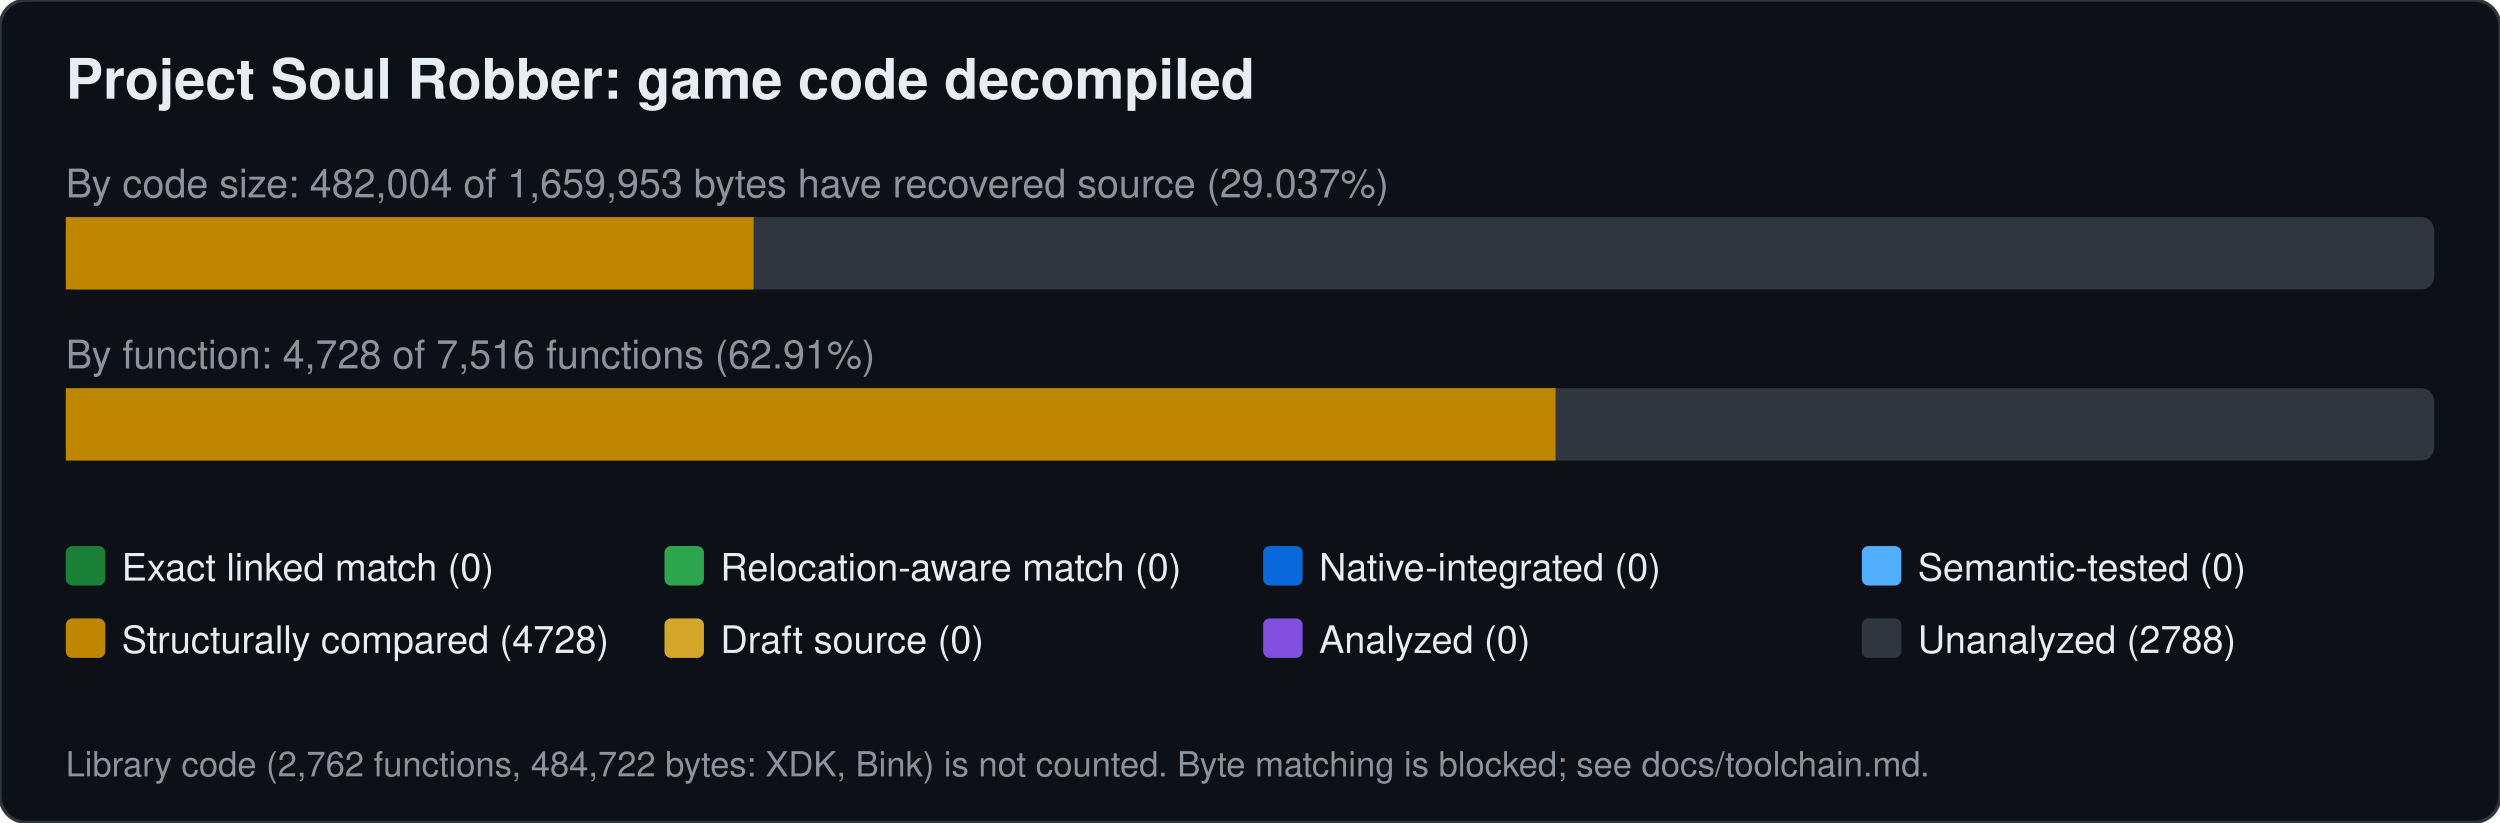
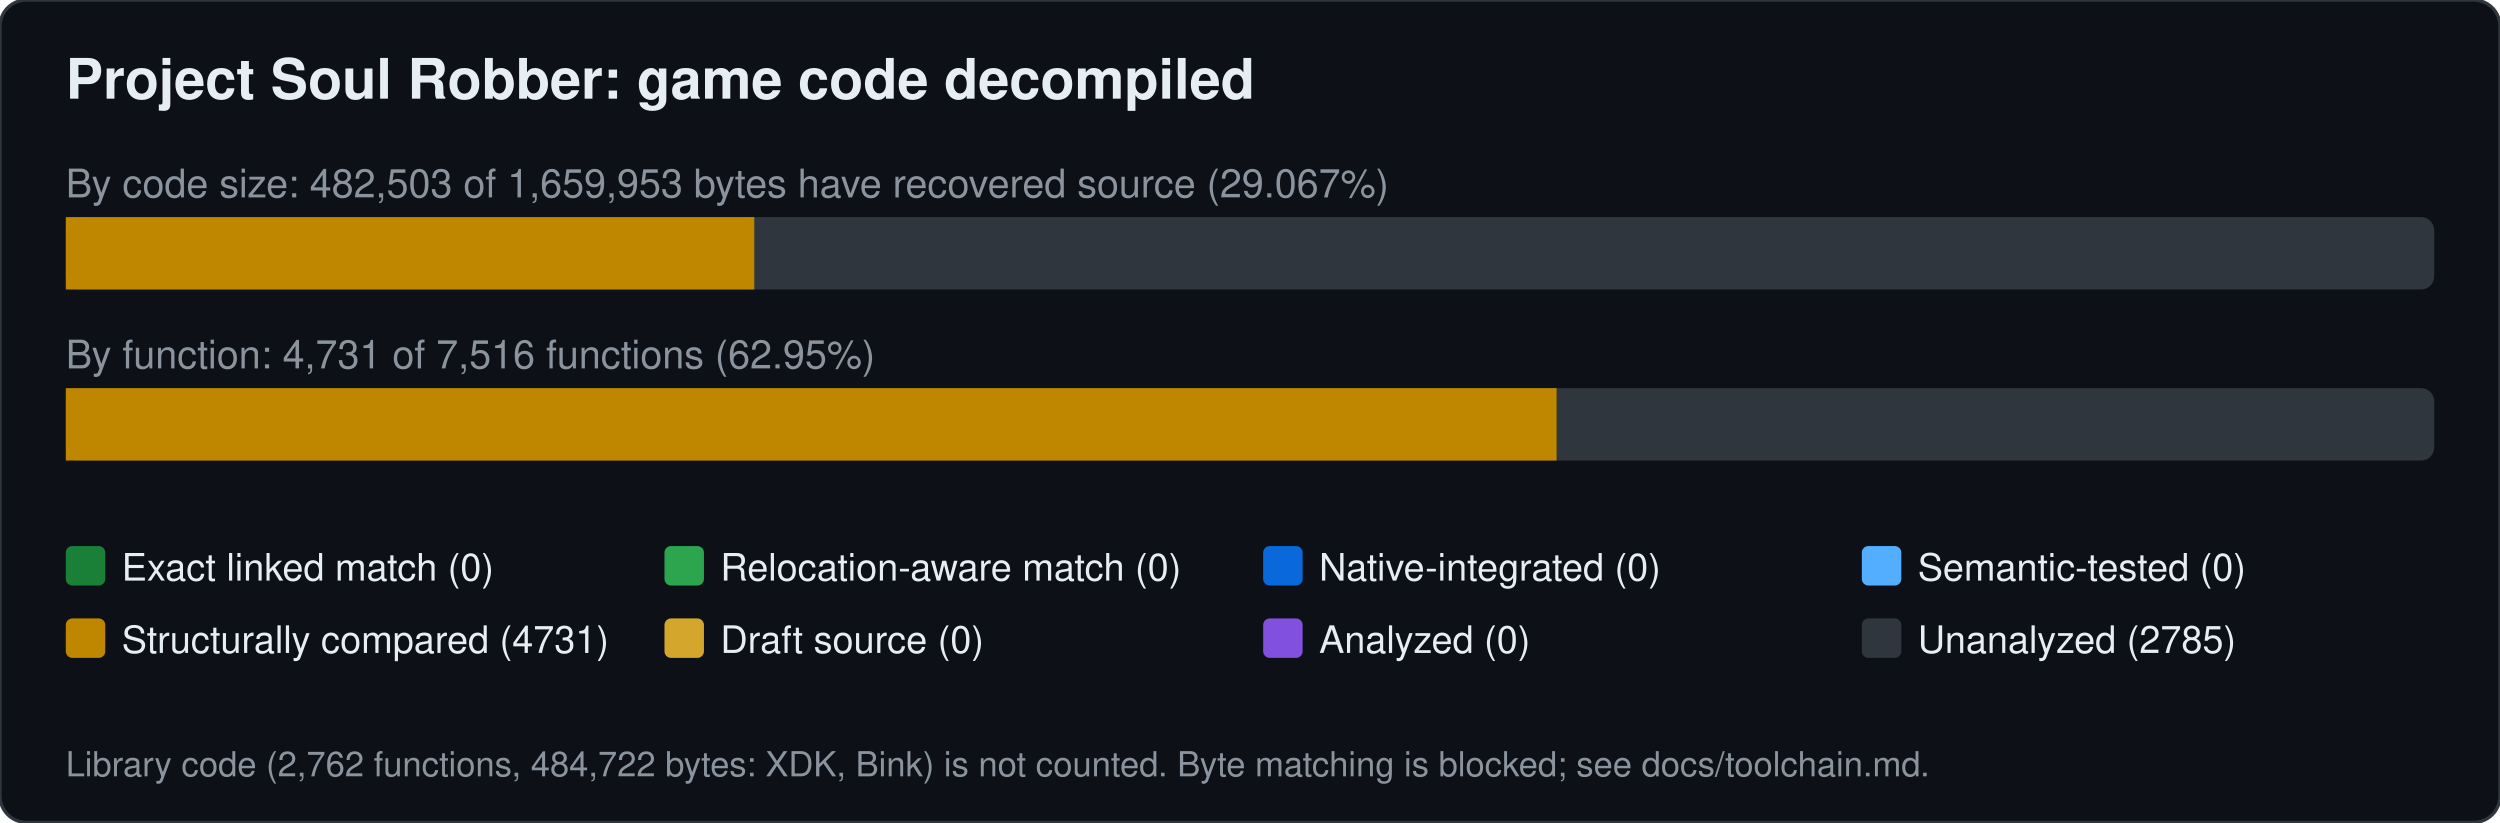
<svg xmlns="http://www.w3.org/2000/svg" width="760" height="250" viewBox="0 0 760 250" font-family="Segoe UI,Helvetica,Arial,sans-serif">
  <rect width="760" height="250" rx="8" fill="#0d1117" stroke="#30363d" />
  <text x="20" y="30" font-size="17" font-weight="600" fill="#e6edf3">Project Soul Robber: game code decompiled</text>
-   <text x="20" y="60" font-size="12" fill="#8b949e">By code size: 482,004 of 1,659,953 bytes have recovered source (29.037%)</text>
+   <text x="20" y="60" font-size="12" fill="#8b949e">By code size: 482,503 of 1,659,953 bytes have recovered source (29.067%)</text>
  <rect x="20" y="66" width="720" height="22" rx="4" fill="#30363d" />
-   <rect x="20.0" y="66" width="209.1" height="22" fill="#bf8700" />
-   <text x="20" y="112" font-size="12" fill="#8b949e">By function: 4,728 of 7,516 functions (62.91%)</text>
+   <rect x="20.0" y="66" width="209.3" height="22" fill="#bf8700" />
+   <text x="20" y="112" font-size="12" fill="#8b949e">By function: 4,731 of 7,516 functions (62.95%)</text>
  <rect x="20" y="118" width="720" height="22" rx="4" fill="#30363d" />
-   <rect x="20.0" y="118" width="452.9" height="22" fill="#bf8700" />
+   <rect x="20.0" y="118" width="453.2" height="22" fill="#bf8700" />
  <rect x="20" y="166" width="12" height="12" rx="2" fill="#1a7f37" />
  <text x="37" y="176.5" font-size="11.5" fill="#e6edf3">Exact linked match (0)</text>
  <rect x="202" y="166" width="12" height="12" rx="2" fill="#2da44e" />
  <text x="219" y="176.5" font-size="11.5" fill="#e6edf3">Relocation-aware match (0)</text>
  <rect x="384" y="166" width="12" height="12" rx="2" fill="#0969da" />
  <text x="401" y="176.5" font-size="11.5" fill="#e6edf3">Native-integrated (0)</text>
  <rect x="566" y="166" width="12" height="12" rx="2" fill="#54aeff" />
  <text x="583" y="176.5" font-size="11.5" fill="#e6edf3">Semantic-tested (0)</text>
  <rect x="20" y="188" width="12" height="12" rx="2" fill="#bf8700" />
-   <text x="37" y="198.5" font-size="11.5" fill="#e6edf3">Structurally compared (4728)</text>
+   <text x="37" y="198.5" font-size="11.5" fill="#e6edf3">Structurally compared (4731)</text>
  <rect x="202" y="188" width="12" height="12" rx="2" fill="#d4a72c" />
  <text x="219" y="198.5" font-size="11.5" fill="#e6edf3">Draft source (0)</text>
  <rect x="384" y="188" width="12" height="12" rx="2" fill="#8250df" />
  <text x="401" y="198.5" font-size="11.5" fill="#e6edf3">Analyzed (0)</text>
  <rect x="566" y="188" width="12" height="12" rx="2" fill="#30363d" />
-   <text x="583" y="198.5" font-size="11.5" fill="#e6edf3">Unanalyzed (2788)</text>
+   <text x="583" y="198.5" font-size="11.5" fill="#e6edf3">Unanalyzed (2785)</text>
  <text x="20" y="236" font-size="10.5" fill="#8b949e">Library code (2,762 functions, 484,722 bytes: XDK, Bink) is not counted. Byte matching is blocked; see docs/toolchain.md.</text>
</svg>
